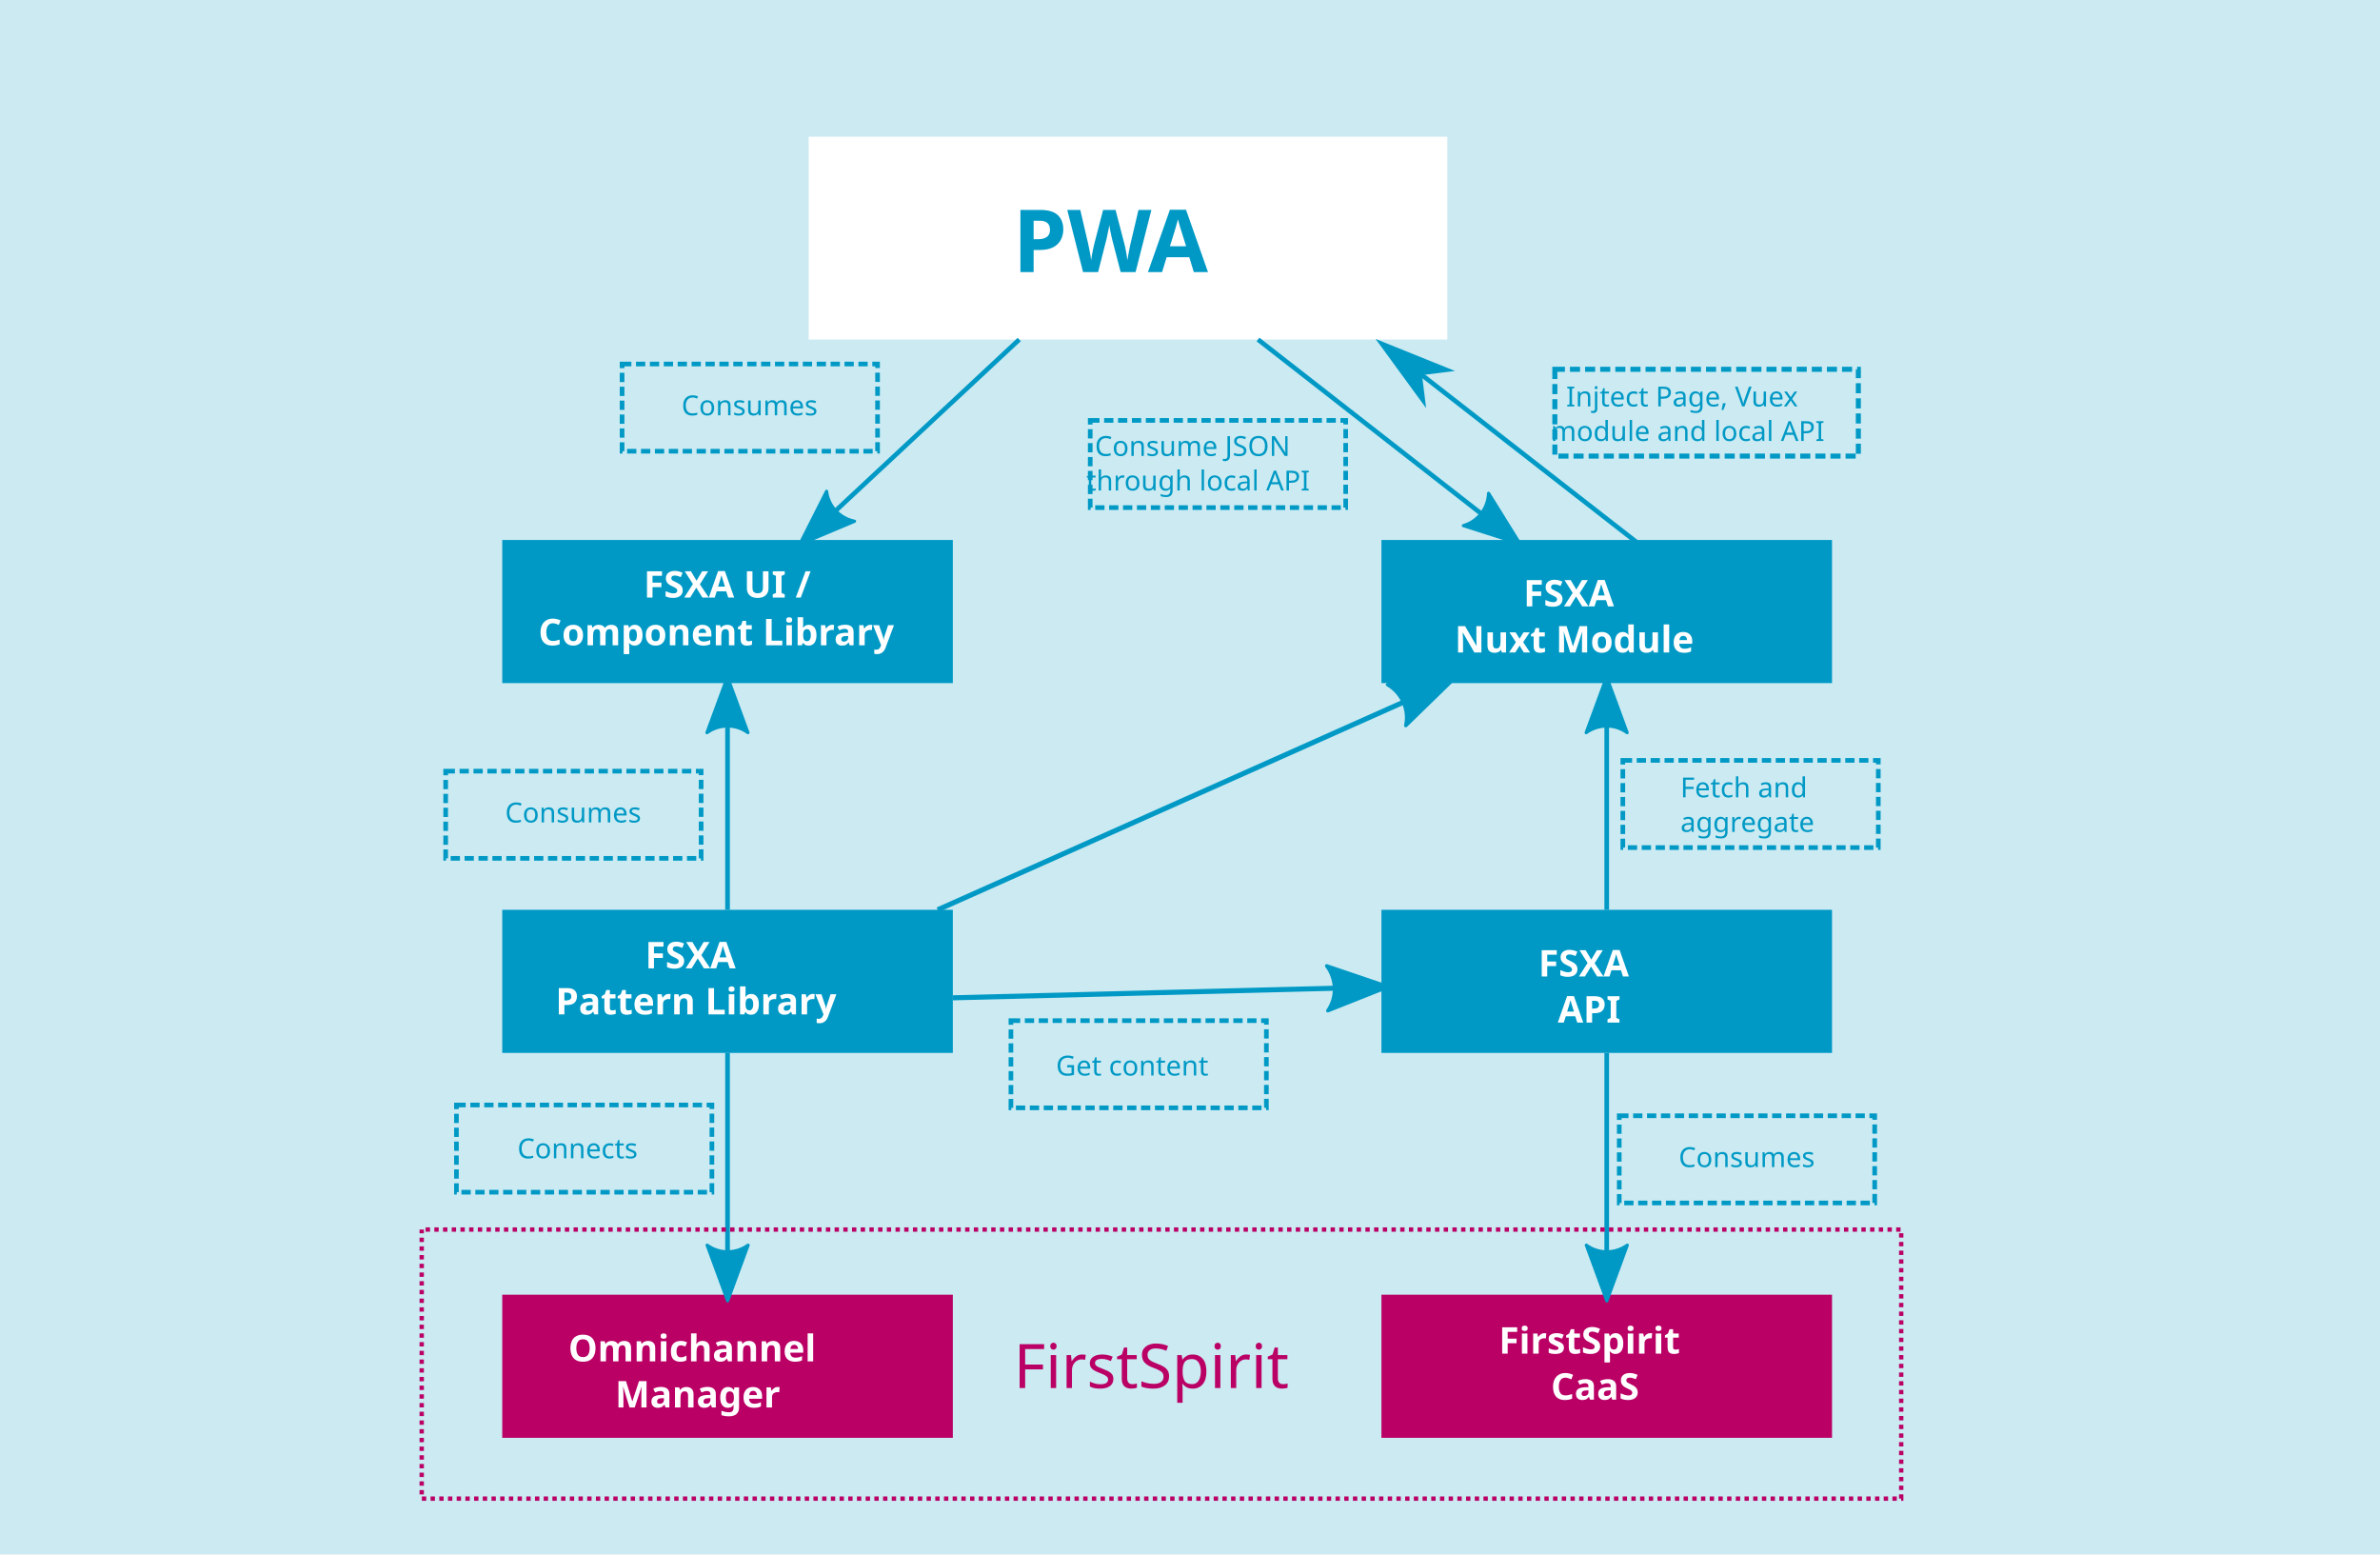
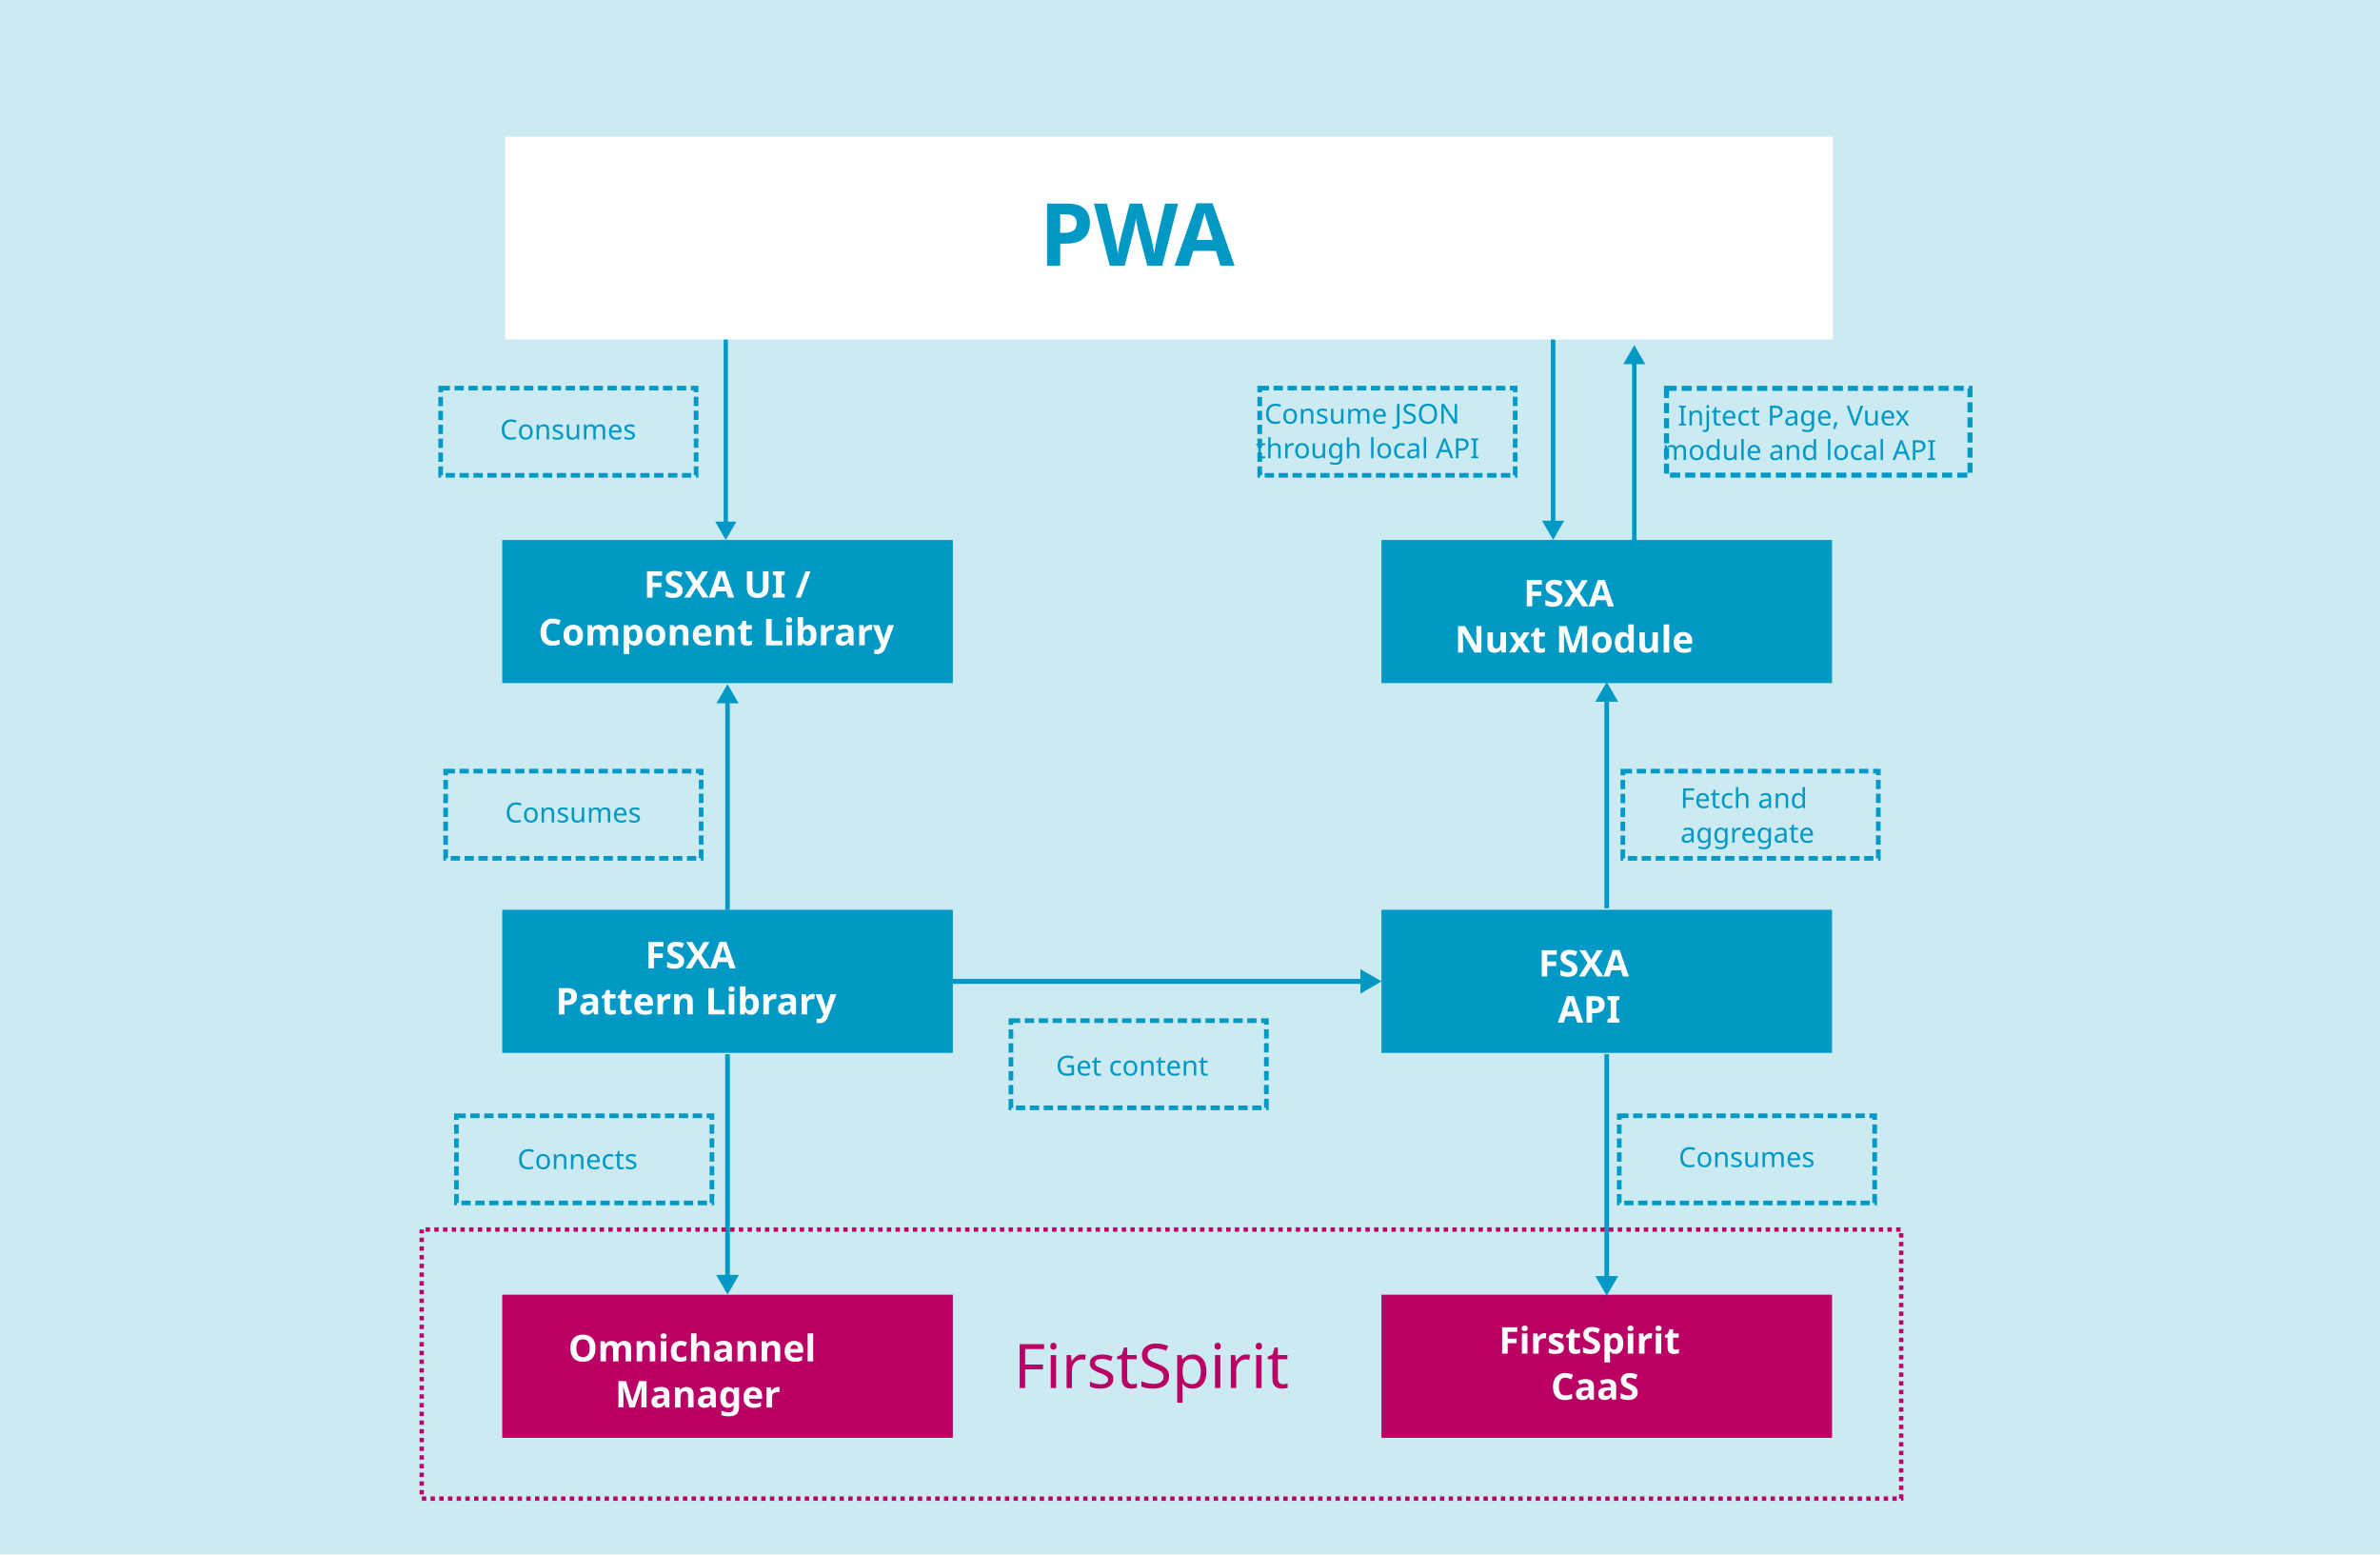
<svg xmlns="http://www.w3.org/2000/svg" width="547.03mm" height="357.111mm" viewBox="0 0 547.03 357.111" version="1.1" id="svg8">
  <defs id="defs2">
+     <marker style="overflow:visible" id="marker5808" refX="0.0" refY="0.0" orient="auto">
+       <path transform="scale(0.4)" style="fill-rule:evenodd;stroke:#0099c5;stroke-width:1pt;stroke-opacity:1;fill:#0099c5;fill-opacity:1" d="M 5.77,0.0 L -2.88,5.0 L -2.88,-5.0 L 5.77,0.0 z " id="path5806" />
+     </marker>
+     <marker orient="auto" refY="0.0" refX="0.0" id="marker5624" style="overflow:visible">
+       <path id="path5622" d="M 5.77,0.0 L -2.88,5.0 L -2.88,-5.0 L 5.77,0.0 z " style="fill-rule:evenodd;stroke:#0099c5;stroke-width:1pt;stroke-opacity:1;fill:#0099c5;fill-opacity:1" transform="scale(0.4)" />
+     </marker>
+     <marker orient="auto" refY="0.0" refX="0.0" id="marker5452" style="overflow:visible">
+       <path id="path5450" d="M 5.77,0.0 L -2.88,5.0 L -2.88,-5.0 L 5.77,0.0 z " style="fill-rule:evenodd;stroke:#0099c5;stroke-width:1pt;stroke-opacity:1;fill:#0099c5;fill-opacity:1" transform="scale(0.4)" />
+     </marker>
+     <marker orient="auto" refY="0.0" refX="0.0" id="marker5232" style="overflow:visible">
+       <path id="path5230" d="M 5.77,0.0 L -2.88,5.0 L -2.88,-5.0 L 5.77,0.0 z " style="fill-rule:evenodd;stroke:#0099c5;stroke-width:1pt;stroke-opacity:1;fill:#0099c5;fill-opacity:1" transform="scale(0.4)" />
+     </marker>
+     <marker orient="auto" refY="0.0" refX="0.0" id="marker5134" style="overflow:visible">
+       <path id="path5132" d="M 5.77,0.0 L -2.88,5.0 L -2.88,-5.0 L 5.77,0.0 z " style="fill-rule:evenodd;stroke:#0099c5;stroke-width:1pt;stroke-opacity:1;fill:#0099c5;fill-opacity:1" transform="scale(0.4)" />
+     </marker>
+     <marker style="overflow:visible" id="marker4874" refX="0.0" refY="0.0" orient="auto">
+       <path transform="scale(0.4)" style="fill-rule:evenodd;stroke:#0099c5;stroke-width:1pt;stroke-opacity:1;fill:#0099c5;fill-opacity:1" d="M 5.77,0.0 L -2.88,5.0 L -2.88,-5.0 L 5.77,0.0 z " id="path4872" />
+     </marker>
+     <marker style="overflow:visible" id="marker4782" refX="0.0" refY="0.0" orient="auto">
+       <path transform="scale(0.4)" style="fill-rule:evenodd;stroke:#0099c5;stroke-width:1pt;stroke-opacity:1;fill:#0099c5;fill-opacity:1" d="M 5.77,0.0 L -2.88,5.0 L -2.88,-5.0 L 5.77,0.0 z " id="path4780" />
+     </marker>
+     <marker orient="auto" refY="0.0" refX="0.0" id="marker2643" style="overflow:visible">
+       <path id="path2641" d="M 5.77,0.0 L -2.88,5.0 L -2.88,-5.0 L 5.77,0.0 z " style="fill-rule:evenodd;stroke:#0099c5;stroke-width:1pt;stroke-opacity:1;fill:#0099c5;fill-opacity:1" transform="scale(0.8)" />
+     </marker>
+     <marker style="overflow:visible" id="marker2429" refX="0.0" refY="0.0" orient="auto">
+       <path transform="scale(0.8)" style="fill-rule:evenodd;stroke:#0099c5;stroke-width:1pt;stroke-opacity:1;fill:#0099c5;fill-opacity:1" d="M 5.77,0.0 L -2.88,5.0 L -2.88,-5.0 L 5.77,0.0 z " id="path2427" />
+     </marker>
+     <marker style="overflow:visible" id="marker2327" refX="0.0" refY="0.0" orient="auto">
+       <path transform="scale(0.8)" style="fill-rule:evenodd;stroke:#0099c5;stroke-width:1pt;stroke-opacity:1;fill:#0099c5;fill-opacity:1" d="M 5.77,0.0 L -2.88,5.0 L -2.88,-5.0 L 5.77,0.0 z " id="path2325" />
+     </marker>
+     <marker orient="auto" refY="0.0" refX="0.0" id="TriangleOutM" style="overflow:visible">
+       <path id="path1374" d="M 5.77,0.0 L -2.88,5.0 L -2.88,-5.0 L 5.77,0.0 z " style="fill-rule:evenodd;stroke:#0099c5;stroke-width:1pt;stroke-opacity:1;fill:#0099c5;fill-opacity:1" transform="scale(0.4)" />
+     </marker>
+     <marker orient="auto" refY="0.0" refX="0.0" id="Arrow1Send" style="overflow:visible;">
+       <path id="path1244" d="M 0.0,0.0 L 5.0,-5.0 L -12.5,0.0 L 5.0,5.0 L 0.0,0.0 z " style="fill-rule:evenodd;stroke:#0099c5;stroke-width:1pt;stroke-opacity:1;fill:#0099c5;fill-opacity:1" transform="scale(0.2) rotate(180) translate(6,0)" />
+     </marker>
    <marker orient="auto" refY="0" refX="0" id="marker8426" style="overflow:visible">
      <path id="path8424" style="fill:#0099c5;fill-opacity:1;fill-rule:evenodd;stroke:#0099c5;stroke-width:0.625;stroke-linejoin:round;stroke-opacity:1" d="M 8.719,4.034 -2.207,0.016 8.719,-4.002 c -1.745,2.372 -1.735,5.617 -6e-7,8.035 z" transform="matrix(-1.1,0,0,-1.1,-1.1,0)" />
    </marker>
-     <marker style="overflow:visible" id="marker6656" refX="0" refY="0" orient="auto">
-       <path transform="matrix(-1.1,0,0,-1.1,-1.1,0)" d="M 8.719,4.034 -2.207,0.016 8.719,-4.002 c -1.745,2.372 -1.735,5.617 -6e-7,8.035 z" style="fill:#0099c5;fill-opacity:1;fill-rule:evenodd;stroke:#0099c5;stroke-width:0.625;stroke-linejoin:round;stroke-opacity:1" id="path6654" />
-     </marker>
-     <marker orient="auto" refY="0" refX="0" id="marker6488" style="overflow:visible">
-       <path id="path6486" style="fill:#0099c5;fill-opacity:1;fill-rule:evenodd;stroke:#0099c5;stroke-width:0.625;stroke-linejoin:round;stroke-opacity:1" d="M 8.719,4.034 -2.207,0.016 8.719,-4.002 c -1.745,2.372 -1.735,5.617 -6e-7,8.035 z" transform="matrix(-1.1,0,0,-1.1,-1.1,0)" />
-     </marker>
-     <marker style="overflow:visible" id="marker6358" refX="0" refY="0" orient="auto">
-       <path transform="matrix(-1.1,0,0,-1.1,-1.1,0)" d="M 8.719,4.034 -2.207,0.016 8.719,-4.002 c -1.745,2.372 -1.735,5.617 -6e-7,8.035 z" style="fill:#0099c5;fill-opacity:1;fill-rule:evenodd;stroke:#0099c5;stroke-width:0.625;stroke-linejoin:round;stroke-opacity:1" id="path6356" />
-     </marker>
-     <marker orient="auto" refY="0" refX="0" id="marker6280" style="overflow:visible">
-       <path id="path6278" style="fill:#0099c5;fill-opacity:1;fill-rule:evenodd;stroke:#0099c5;stroke-width:0.625;stroke-linejoin:round;stroke-opacity:1" d="M 8.719,4.034 -2.207,0.016 8.719,-4.002 c -1.745,2.372 -1.735,5.617 -6e-7,8.035 z" transform="matrix(-1.1,0,0,-1.1,-1.1,0)" />
-     </marker>
    <marker style="overflow:visible" id="marker6208" refX="0" refY="0" orient="auto">
      <path transform="matrix(-1.1,0,0,-1.1,-1.1,0)" d="M 8.719,4.034 -2.207,0.016 8.719,-4.002 c -1.745,2.372 -1.735,5.617 -6e-7,8.035 z" style="fill:#0099c5;fill-opacity:1;fill-rule:evenodd;stroke:#0099c5;stroke-width:0.625;stroke-linejoin:round;stroke-opacity:1" id="path6206" />
-     </marker>
-     <marker style="overflow:visible" id="marker5626" refX="0" refY="0" orient="auto">
-       <path transform="matrix(-1.1,0,0,-1.1,-1.1,0)" d="M 8.719,4.034 -2.207,0.016 8.719,-4.002 c -1.745,2.372 -1.735,5.617 -6e-7,8.035 z" style="fill:#0099c5;fill-opacity:1;fill-rule:evenodd;stroke:#0099c5;stroke-width:0.625;stroke-linejoin:round;stroke-opacity:1" id="path5624" />
    </marker>
    <marker orient="auto" refY="0" refX="0" id="marker5542" style="overflow:visible">
      <path id="path5540" style="fill:#0099c5;fill-opacity:1;fill-rule:evenodd;stroke:#0099c5;stroke-width:0.625;stroke-linejoin:round;stroke-opacity:1" d="M 8.719,4.034 -2.207,0.016 8.719,-4.002 c -1.745,2.372 -1.735,5.617 -6e-7,8.035 z" transform="matrix(-1.1,0,0,-1.1,-1.1,0)" />
    </marker>
    <marker style="overflow:visible" id="marker5362" refX="0" refY="0" orient="auto">
      <path transform="matrix(-1.1,0,0,-1.1,-1.1,0)" d="M 8.719,4.034 -2.207,0.016 8.719,-4.002 c -1.745,2.372 -1.735,5.617 -6e-7,8.035 z" style="fill:#000000;fill-opacity:1;fill-rule:evenodd;stroke:#000000;stroke-width:0.625;stroke-linejoin:round;stroke-opacity:1" id="path5360" />
-     </marker>
-     <marker orient="auto" refY="0" refX="0" id="Arrow2Lend" style="overflow:visible">
-       <path id="path4917" style="fill:#0099c5;fill-opacity:1;fill-rule:evenodd;stroke:#0099c5;stroke-width:0.625;stroke-linejoin:round;stroke-opacity:1" d="M 8.719,4.034 -2.207,0.016 8.719,-4.002 c -1.745,2.372 -1.735,5.617 -6e-7,8.035 z" transform="matrix(-1.1,0,0,-1.1,-1.1,0)" />
    </marker>
    <marker orient="auto" refY="0" refX="0" id="Arrow1Lend" style="overflow:visible">
      <path id="path4899" d="M 0,0 5,-5 -12.5,0 5,5 Z" style="fill:#000000;fill-opacity:1;fill-rule:evenodd;stroke:#000000;stroke-width:1pt;stroke-opacity:1" transform="matrix(-0.8,0,0,-0.8,-10,0)" />
    </marker>
    <marker orient="auto" refY="0" refX="0" id="Arrow1Lstart" style="overflow:visible">
      <path id="path4896" d="M 0,0 5,-5 -12.5,0 5,5 Z" style="fill:#0099c5;fill-opacity:1;fill-rule:evenodd;stroke:#0099c5;stroke-width:1pt;stroke-opacity:1" transform="matrix(0.8,0,0,0.8,10,0)" />
    </marker>
    <marker orient="auto" refY="0" refX="0" id="marker5542-9" style="overflow:visible">
      <path id="path5540-2" style="fill:#0099c5;fill-opacity:1;fill-rule:evenodd;stroke:#0099c5;stroke-width:0.625;stroke-linejoin:round;stroke-opacity:1" d="M 8.719,4.034 -2.207,0.016 8.719,-4.002 c -1.745,2.372 -1.735,5.617 -6e-7,8.035 z" transform="matrix(-1.1,0,0,-1.1,-1.1,0)" />
    </marker>
    <marker style="overflow:visible" id="marker6656-1" refX="0" refY="0" orient="auto">
      <path transform="matrix(-1.1,0,0,-1.1,-1.1,0)" d="M 8.719,4.034 -2.207,0.016 8.719,-4.002 c -1.745,2.372 -1.735,5.617 -6e-7,8.035 z" style="fill:#0099c5;fill-opacity:1;fill-rule:evenodd;stroke:#0099c5;stroke-width:0.625;stroke-linejoin:round;stroke-opacity:1" id="path6654-9" />
    </marker>
  </defs>
  <g id="layer1" transform="translate(240.4712,144.175)">
    <rect style="fill:#cbeaf2;fill-opacity:1;stroke-width:0.9" id="rect4754" width="547.03" height="357.111" x="-240.471" y="-144.175" />
    <text xml:space="preserve" style="font-style:normal;font-weight:normal;font-size:4.939px;line-height:1.25;font-family:sans-serif;letter-spacing:0px;word-spacing:0px;fill:#000000;fill-opacity:1;stroke:none;stroke-width:0.265" x="56.318" y="35.062" id="text4579">
      <tspan id="tspan4577" x="56.318" y="39.432" style="fill:#ffffff;fill-opacity:1;stroke-width:0.265" />
      <tspan x="56.318" y="45.606" style="fill:#ffffff;fill-opacity:1;stroke-width:0.265" id="tspan4581" />
    </text>
    <g id="g4656" transform="translate(-171.5235,36.62757)">
      <rect y="28.259" x="46.491" height="32.884" width="103.565" id="rect4551" style="fill:#0099c5;fill-opacity:1;stroke-width:0.265" />
      <text id="text4585" y="41.71" x="95.511" style="font-style:normal;font-weight:normal;font-size:4.939px;line-height:1.25;font-family:sans-serif;letter-spacing:0px;word-spacing:0px;fill:#000000;fill-opacity:1;stroke:none;stroke-width:0.265" xml:space="preserve">
        <tspan style="font-style:normal;font-variant:normal;font-weight:bold;font-stretch:normal;font-size:8.467px;font-family:sans-serif;-inkscape-font-specification:'sans-serif Bold';text-align:center;text-anchor:middle;fill:#ffffff;fill-opacity:1;stroke-width:0.265" y="41.71" x="95.511" id="tspan4583">FSXA</tspan>
        <tspan style="font-style:normal;font-variant:normal;font-weight:bold;font-stretch:normal;font-size:8.467px;font-family:sans-serif;-inkscape-font-specification:'sans-serif Bold';text-align:center;text-anchor:middle;fill:#ffffff;fill-opacity:1;stroke-width:0.265" y="52.293" x="95.511" id="tspan4848">Pattern Library</tspan>
      </text>
    </g>
    <g id="g7860" transform="translate(1.2326563e-5,-1.32707)">
      <g transform="translate(-227.8419,-103.1509)" id="g4663">
        <rect style="fill:#0099c5;fill-opacity:1;stroke-width:0.265" id="rect4551-7" width="103.565" height="32.884" x="102.81" y="84.388" />
        <text xml:space="preserve" style="font-style:normal;font-weight:normal;font-size:4.939px;line-height:1.25;font-family:sans-serif;letter-spacing:0px;word-spacing:0px;fill:#000000;fill-opacity:1;stroke:none;stroke-width:0.265" x="111.125" y="108.579" id="text4585-5">
          <tspan id="tspan4583-3" x="111.125" y="108.579" style="font-style:normal;font-variant:normal;font-weight:bold;font-stretch:normal;font-size:8.467px;font-family:sans-serif;-inkscape-font-specification:'sans-serif Bold';fill:#ffffff;fill-opacity:1;stroke-width:0.265">Component Library</tspan>
        </text>
        <text xml:space="preserve" style="font-style:normal;font-weight:normal;font-size:4.939px;line-height:1.25;font-family:sans-serif;letter-spacing:0px;word-spacing:0px;fill:#000000;fill-opacity:1;stroke:none;stroke-width:0.265" x="135.315" y="97.618" id="text4589-5">
          <tspan id="tspan4587-6" x="135.315" y="97.618" style="font-style:normal;font-variant:normal;font-weight:bold;font-stretch:normal;font-size:8.467px;font-family:sans-serif;-inkscape-font-specification:'sans-serif Bold';fill:#ffffff;fill-opacity:1;stroke-width:0.265">FSXA UI /</tspan>
        </text>
      </g>
    </g>
    <g id="g7871">
      <rect y="64.886" x="77.044" height="32.884" width="103.565" id="rect4551-9" style="fill:#0099c5;fill-opacity:1;stroke-width:0.265" />
      <text id="text4585-1" y="80.209" x="129.303" style="font-style:normal;font-weight:normal;font-size:4.939px;line-height:1.25;font-family:sans-serif;letter-spacing:0px;word-spacing:0px;fill:#000000;fill-opacity:1;stroke:none;stroke-width:0.265" xml:space="preserve">
        <tspan style="font-style:normal;font-variant:normal;font-weight:bold;font-stretch:normal;font-size:8.467px;font-family:sans-serif;-inkscape-font-specification:'sans-serif Bold';text-align:center;text-anchor:middle;fill:#ffffff;fill-opacity:1;stroke-width:0.265" y="80.209" x="129.303" id="tspan4583-2">FSXA</tspan>
        <tspan id="tspan7865" style="font-style:normal;font-variant:normal;font-weight:bold;font-stretch:normal;font-size:8.467px;font-family:sans-serif;-inkscape-font-specification:'sans-serif Bold';text-align:center;text-anchor:middle;fill:#ffffff;fill-opacity:1;stroke-width:0.265" y="90.793" x="129.303">API</tspan>
      </text>
    </g>
    <g id="g7615" transform="translate(-1.863992,-117.4315)">
      <g transform="translate(8.387965,6.057975)" id="g4861">
        <rect style="fill:#0099c5;fill-opacity:1;stroke-width:0.265" id="rect4551-9-7" width="103.565" height="32.884" x="70.52" y="91.284" />
        <text xml:space="preserve" style="font-style:normal;font-weight:normal;font-size:4.939px;line-height:1.25;font-family:sans-serif;letter-spacing:0px;word-spacing:0px;fill:#000000;fill-opacity:1;stroke:none;stroke-width:0.265" x="120.623" y="106.543" id="text4585-1-0">
          <tspan id="tspan4583-2-9" x="120.623" y="106.543" style="font-style:normal;font-variant:normal;font-weight:bold;font-stretch:normal;font-size:8.467px;font-family:sans-serif;-inkscape-font-specification:'sans-serif Bold';text-align:center;text-anchor:middle;fill:#ffffff;fill-opacity:1;stroke-width:0.265">FSXA</tspan>
          <tspan id="tspan7608" x="120.623" y="117.126" style="font-style:normal;font-variant:normal;font-weight:bold;font-stretch:normal;font-size:8.467px;font-family:sans-serif;-inkscape-font-specification:'sans-serif Bold';text-align:center;text-anchor:middle;fill:#ffffff;fill-opacity:1;stroke-width:0.265">Nuxt Module</tspan>
        </text>
      </g>
    </g>
-     <g id="g4856" transform="matrix(1.417392,0,0,1.417392,99.86175,-229.3399)" style="stroke:#ba0065;stroke-opacity:1">
-       <g id="g9190" style="stroke:none">
-         <rect style="fill:#ffffff;fill-opacity:1;stroke:none;stroke-width:0.265;stroke-opacity:1" id="rect4551-9-7-6" width="103.565" height="32.884" x="-108.978" y="82.244" />
-         <text xml:space="preserve" style="font-style:normal;font-weight:normal;font-size:4.939px;line-height:1.25;font-family:sans-serif;letter-spacing:0px;word-spacing:0px;fill:#0099c5;fill-opacity:1;stroke:none;stroke-width:0.265;stroke-opacity:1" x="-75.906" y="104.194" id="text4585-1-0-0">
-           <tspan id="tspan4583-2-9-6" x="-75.906" y="104.194" style="font-style:normal;font-variant:normal;font-weight:bold;font-stretch:normal;font-size:14.111px;font-family:sans-serif;-inkscape-font-specification:'sans-serif Bold';fill:#0099c5;fill-opacity:1;stroke:none;stroke-width:0.265;stroke-opacity:1">PWA</tspan>
-         </text>
-       </g>
-     </g>
+     <path style="fill:none;fill-rule:evenodd;stroke:#0099c5;stroke-width:0.988;stroke-linecap:butt;stroke-linejoin:miter;stroke-miterlimit:4;stroke-dasharray:none;stroke-opacity:1;marker-end:url(#marker4874)" d="m -73.652,-67.752 v 44.838" id="path5616-7" />
+     <path style="fill:none;fill-rule:evenodd;stroke:#0099c5;stroke-width:1.031;stroke-linecap:butt;stroke-linejoin:miter;stroke-miterlimit:4;stroke-dasharray:none;stroke-opacity:1;marker-end:url(#marker4782)" d="m 116.499,-71.835 v 48.787" id="path5616-9" />
+     <rect style="fill:#ffffff;fill-opacity:1;stroke:none;stroke-width:0.541;stroke-opacity:1" id="rect4551-9-7-6" width="305.226" height="46.609" x="-124.377" y="-112.768" />
+     <text xml:space="preserve" style="font-style:normal;font-weight:normal;font-size:7px;line-height:1.25;font-family:sans-serif;letter-spacing:0px;word-spacing:0px;fill:#0099c5;fill-opacity:1;stroke:none;stroke-width:0.375;stroke-opacity:1" x="-1.602" y="-83.115" id="text4585-1-0-0">
+       <tspan id="tspan4583-2-9-6" x="-1.602" y="-83.115" style="font-style:normal;font-variant:normal;font-weight:bold;font-stretch:normal;font-size:20.001px;font-family:sans-serif;-inkscape-font-specification:'sans-serif Bold';fill:#0099c5;fill-opacity:1;stroke:none;stroke-width:0.375;stroke-opacity:1">PWA</tspan>
+     </text>
    <g id="g4867" transform="translate(-8.035877,218.6236)">
      <rect y="-65.289" x="-116.997" height="32.884" width="103.565" id="rect4551-9-7-2" style="fill:#ba0065;fill-opacity:1;stroke-width:0.265" />
      <text id="text4585-1-0-8" y="-49.967" x="-67.566" style="font-style:normal;font-weight:normal;font-size:4.939px;line-height:1.25;font-family:sans-serif;letter-spacing:0px;word-spacing:0px;fill:#000000;fill-opacity:1;stroke:none;stroke-width:0.265" xml:space="preserve">
        <tspan style="font-style:normal;font-variant:normal;font-weight:bold;font-stretch:normal;font-size:8.467px;font-family:sans-serif;-inkscape-font-specification:'sans-serif Bold';text-align:center;text-anchor:middle;fill:#ffffff;fill-opacity:1;stroke-width:0.265" y="-49.967" x="-67.566" id="tspan4583-2-9-7">Omnichannel</tspan>
        <tspan id="tspan4846" style="font-style:normal;font-variant:normal;font-weight:bold;font-stretch:normal;font-size:8.467px;font-family:sans-serif;-inkscape-font-specification:'sans-serif Bold';text-align:center;text-anchor:middle;fill:#ffffff;fill-opacity:1;stroke-width:0.265" y="-39.383" x="-67.566">Manager</tspan>
      </text>
    </g>
    <g id="g4872" transform="translate(1.071847,212.7437)">
      <rect y="-59.409" x="75.972" height="32.884" width="103.565" id="rect4551-9-7-2-9" style="fill:#ba0065;fill-opacity:1;stroke-width:0.265" />
      <text id="text4585-1-0-8-2" y="-45.872" x="129.569" style="font-style:normal;font-weight:normal;font-size:4.939px;line-height:1.25;font-family:sans-serif;text-align:center;letter-spacing:0px;word-spacing:0px;text-anchor:middle;fill:#000000;fill-opacity:1;stroke:none;stroke-width:0.265" xml:space="preserve">
        <tspan style="font-style:normal;font-variant:normal;font-weight:bold;font-stretch:normal;font-size:8.467px;font-family:sans-serif;-inkscape-font-specification:'sans-serif Bold';text-align:center;text-anchor:middle;fill:#ffffff;fill-opacity:1;stroke-width:0.265" y="-45.872" x="129.569" id="tspan4583-2-9-7-0">FirstSpirit</tspan>
        <tspan style="font-style:normal;font-variant:normal;font-weight:bold;font-stretch:normal;font-size:8.467px;font-family:sans-serif;-inkscape-font-specification:'sans-serif Bold';text-align:center;text-anchor:middle;fill:#ffffff;fill-opacity:1;stroke-width:0.265" y="-35.289" x="129.569" id="tspan5761">CaaS</tspan>
      </text>
    </g>
-     <path style="fill:none;fill-rule:evenodd;stroke:#0099c5;stroke-width:1.165;stroke-linecap:butt;stroke-linejoin:miter;stroke-miterlimit:4;stroke-dasharray:none;stroke-opacity:1;marker-end:url(#marker6488)" d="M -24.95,64.886 91.934,12.794" id="path4882" />
-     <path style="fill:#0099c5;fill-opacity:1;fill-rule:evenodd;stroke:#0099c5;stroke-width:1.065;stroke-linecap:butt;stroke-linejoin:miter;stroke-miterlimit:4;stroke-dasharray:none;stroke-opacity:1;marker-end:url(#Arrow2Lend)" d="m -6.203,-66.158 -49.412,46.069" id="path4886" />
-     <path style="fill:none;fill-rule:evenodd;stroke:#0099c5;stroke-width:1.065;stroke-linecap:butt;stroke-linejoin:miter;stroke-miterlimit:4;stroke-dasharray:none;stroke-opacity:1;marker-end:url(#marker5542)" d="m -73.25,97.77 0,55.564" id="path5264" />
-     <path style="fill:none;fill-rule:evenodd;stroke:#0099c5;stroke-width:1.065;stroke-linecap:butt;stroke-linejoin:miter;stroke-miterlimit:4;stroke-dasharray:none;stroke-opacity:1;marker-end:url(#marker5626)" d="m -73.25,64.886 0,-52.092" id="path5616" />
-     <g id="g5733" transform="translate(-10.80996,-50.90169)">
+     <path style="fill:none;fill-rule:evenodd;stroke:#0099c5;stroke-width:1.066;stroke-linecap:butt;stroke-linejoin:miter;stroke-miterlimit:4;stroke-dasharray:none;stroke-opacity:1;marker-end:url(#marker5232)" d="M -73.25,98.087 V 150.286" id="path5264" />
+     <path style="fill:none;fill-rule:evenodd;stroke:#0099c5;stroke-width:1.032;stroke-linecap:butt;stroke-linejoin:miter;stroke-miterlimit:4;stroke-dasharray:none;stroke-opacity:1;marker-end:url(#marker5134)" d="M -73.25,64.886 V 15.958" id="path5616" />
+     <g id="g5733" transform="translate(-52.51478,-45.36147)">
      <rect y="-9.627" x="-86.676" height="20.038" width="58.716" id="rect5724" style="fill:none;fill-opacity:1;stroke:#0099c5;stroke-width:1.065;stroke-miterlimit:4;stroke-dasharray:2.13, 1.065;stroke-dashoffset:0;stroke-opacity:1" />
      <text id="text5728" y="2.16" x="-73.025" style="font-style:normal;font-weight:normal;font-size:4.939px;line-height:1.25;font-family:sans-serif;letter-spacing:0px;word-spacing:0px;fill:#000000;fill-opacity:1;stroke:none;stroke-width:0.265" xml:space="preserve">
        <tspan style="font-size:6.35px;fill:#0099c5;fill-opacity:1;stroke-width:0.265" y="2.16" x="-73.025" id="tspan5726">Consumes</tspan>
      </text>
    </g>
-     <path style="fill:none;fill-rule:evenodd;stroke:#0099c5;stroke-width:1.065;stroke-linecap:butt;stroke-linejoin:miter;stroke-miterlimit:4;stroke-dasharray:none;stroke-opacity:1;marker-end:url(#marker6208)" d="M 128.827,97.77 V 153.335" id="path6198" />
-     <path style="fill:none;fill-rule:evenodd;stroke:#0099c5;stroke-width:1.165;stroke-linecap:butt;stroke-linejoin:miter;stroke-miterlimit:4;stroke-dasharray:none;stroke-opacity:1;marker-end:url(#marker6280)" d="M -21.467,85.109 77.044,82.631" id="path6270" />
-     <path style="fill:none;fill-rule:evenodd;stroke:#0099c5;stroke-width:1.065;stroke-linecap:butt;stroke-linejoin:miter;stroke-miterlimit:4;stroke-dasharray:none;stroke-opacity:1;marker-end:url(#marker6358)" d="m 128.827,64.886 0,-52.092" id="path6348" />
-     <path style="fill:none;fill-rule:evenodd;stroke:#0099c5;stroke-width:1.065;stroke-linecap:butt;stroke-linejoin:miter;stroke-miterlimit:4;stroke-dasharray:none;stroke-opacity:1;marker-end:url(#marker6656)" d="m 48.675,-66.158 59.07,46.069" id="path6646" />
-     <g id="g6817" transform="translate(24.97046,-116.4188)">
+     <path style="fill:none;fill-rule:evenodd;stroke:#0099c5;stroke-width:1.067;stroke-linecap:butt;stroke-linejoin:miter;stroke-miterlimit:4;stroke-dasharray:none;stroke-opacity:1;marker-end:url(#marker5624)" d="M 128.827,98.07 V 150.563" id="path6198" />
+     <path style="fill:none;fill-rule:evenodd;stroke:#0099c5;stroke-width:1.146;stroke-linecap:butt;stroke-linejoin:miter;stroke-miterlimit:4;stroke-dasharray:none;stroke-opacity:1;marker-end:url(#marker5452)" d="M -21.467,81.328 H 73.834" id="path6270" />
+     <path style="fill:none;fill-rule:evenodd;stroke:#0099c5;stroke-width:1.069;stroke-linecap:butt;stroke-linejoin:miter;stroke-miterlimit:4;stroke-dasharray:none;stroke-opacity:1;marker-end:url(#marker5808)" d="M 128.827,64.549 V 15.558" id="path6348" />
+     <g id="g6817" transform="translate(63.9297,-123.8334)">
      <rect y="68.845" x="-14.859" height="20.038" width="58.716" id="rect5724-2" style="fill:none;fill-opacity:1;stroke:#0099c5;stroke-width:1.065;stroke-miterlimit:4;stroke-dasharray:2.13, 1.065;stroke-dashoffset:0;stroke-opacity:1" />
      <text id="text5728-9" y="77.007" x="14.435" style="font-style:normal;font-weight:normal;font-size:4.939px;line-height:1.25;font-family:sans-serif;text-align:center;letter-spacing:0px;word-spacing:0px;text-anchor:middle;fill:#000000;fill-opacity:1;stroke:none;stroke-width:0.265" xml:space="preserve">
        <tspan style="font-size:6.35px;text-align:center;text-anchor:middle;fill:#0099c5;fill-opacity:1;stroke-width:0.265" y="77.007" x="14.435" id="tspan5726-3">Consume JSON</tspan>
        <tspan id="tspan6811" style="font-size:6.35px;text-align:center;text-anchor:middle;fill:#0099c5;fill-opacity:1;stroke-width:0.265" y="84.945" x="14.435">through local API</tspan>
      </text>
    </g>
    <text xml:space="preserve" style="font-style:normal;font-weight:normal;font-size:4.939px;line-height:1.25;font-family:sans-serif;letter-spacing:0px;word-spacing:0px;fill:#000000;fill-opacity:1;stroke:none;stroke-width:0.265" x="-7.487" y="174.771" id="text6833">
      <tspan id="tspan6831" x="-7.487" y="174.771" style="font-size:14.111px;fill:#ba0065;fill-opacity:1;stroke-width:0.265">FirstSpirit</tspan>
    </text>
    <rect style="fill:none;fill-opacity:1;stroke:#ba0065;stroke-width:1;stroke-miterlimit:4;stroke-dasharray:1, 1;stroke-dashoffset:1.1;stroke-opacity:1" id="rect8408" width="340.055" height="61.828" x="-143.543" y="138.36" />
-     <path style="fill:none;stroke:#0099c5;stroke-width:1.065;stroke-linecap:butt;stroke-linejoin:miter;stroke-miterlimit:4;stroke-dasharray:none;stroke-opacity:1;marker-start:url(#Arrow1Lstart)" d="M 77.335,-65.017 C 149.925,-8.512 149.925,-8.512 149.925,-8.512" id="path8410" />
    <g transform="translate(218.3787,121.8407)" id="g5733-2-7">
      <rect y="-9.627" x="-86.676" height="20.038" width="58.716" id="rect5724-3-8" style="fill:none;fill-opacity:1;stroke:#0099c5;stroke-width:1.065;stroke-miterlimit:4;stroke-dasharray:2.13, 1.065;stroke-dashoffset:0;stroke-opacity:1" />
      <text id="text5728-7-4" y="2.16" x="-73.025" style="font-style:normal;font-weight:normal;font-size:4.939px;line-height:1.25;font-family:sans-serif;letter-spacing:0px;word-spacing:0px;fill:#000000;fill-opacity:1;stroke:none;stroke-width:0.265" xml:space="preserve">
        <tspan style="font-size:6.35px;fill:#0099c5;fill-opacity:1;stroke-width:0.265" y="2.16" x="-73.025" id="tspan5726-5-5">Consumes</tspan>
      </text>
    </g>
-     <g id="g6192-0" transform="translate(-134.6288,139.6369)">
+     <g id="g6192-0" transform="translate(-134.6288,142.1116)">
      <rect y="-29.898" x="-0.932" height="20.038" width="58.716" id="rect5724-9-3" style="fill:none;fill-opacity:1;stroke:#0099c5;stroke-width:1.065;stroke-miterlimit:4;stroke-dasharray:2.13, 1.065;stroke-dashoffset:0;stroke-opacity:1" />
      <text id="text5728-73-6" y="-17.645" x="13.071" style="font-style:normal;font-weight:normal;font-size:4.939px;line-height:1.25;font-family:sans-serif;letter-spacing:0px;word-spacing:0px;fill:#000000;fill-opacity:1;stroke:none;stroke-width:0.265" xml:space="preserve">
        <tspan style="font-size:6.35px;fill:#0099c5;fill-opacity:1;stroke-width:0.265" y="-17.645" x="13.071" id="tspan5726-6-1">Connects</tspan>
      </text>
    </g>
    <g transform="translate(-51.35979,42.6514)" id="g5733-2-1">
      <rect y="-9.627" x="-86.676" height="20.038" width="58.716" id="rect5724-3-5" style="fill:none;fill-opacity:1;stroke:#0099c5;stroke-width:1.065;stroke-miterlimit:4;stroke-dasharray:2.13, 1.065;stroke-dashoffset:0;stroke-opacity:1" />
      <text id="text5728-7-5" y="2.16" x="-73.025" style="font-style:normal;font-weight:normal;font-size:4.939px;line-height:1.25;font-family:sans-serif;letter-spacing:0px;word-spacing:0px;fill:#000000;fill-opacity:1;stroke:none;stroke-width:0.265" xml:space="preserve">
        <tspan style="font-size:6.35px;fill:#0099c5;fill-opacity:1;stroke-width:0.265" y="2.16" x="-73.025" id="tspan5726-5-4">Consumes</tspan>
      </text>
    </g>
    <g id="g9108">
      <rect y="90.354" x="-8.115" height="20.038" width="58.716" id="rect5724-3-56" style="fill:none;fill-opacity:1;stroke:#0099c5;stroke-width:1.065;stroke-miterlimit:4;stroke-dasharray:2.13, 1.065;stroke-dashoffset:0;stroke-opacity:1" />
      <text id="text5728-7-9" y="102.966" x="2.235" style="font-style:normal;font-weight:normal;font-size:4.939px;line-height:1.25;font-family:sans-serif;letter-spacing:0px;word-spacing:0px;fill:#000000;fill-opacity:1;stroke:none;stroke-width:0.265" xml:space="preserve">
        <tspan style="font-size:6.35px;fill:#0099c5;fill-opacity:1;stroke-width:0.265" y="102.966" x="2.235" id="tspan5726-5-3">Get content</tspan>
      </text>
    </g>
-     <g transform="translate(178.1759,-64.75375)" id="g9108-7">
+     <g transform="translate(178.1759,-62.27908)" id="g9108-7">
      <g id="g9140" transform="translate(-37.53243,4.949331)">
        <rect style="fill:none;fill-opacity:1;stroke:#0099c5;stroke-width:1.065;stroke-miterlimit:4;stroke-dasharray:2.13, 1.065;stroke-dashoffset:0;stroke-opacity:1" id="rect5724-3-56-4" width="58.716" height="20.038" x="-8.115" y="90.354" />
        <text xml:space="preserve" style="font-style:normal;font-weight:normal;font-size:4.939px;line-height:1.25;font-family:sans-serif;letter-spacing:0px;word-spacing:0px;fill:#000000;fill-opacity:1;stroke:none;stroke-width:0.265" x="5.122" y="98.841" id="text5728-7-9-5">
          <tspan id="tspan5726-5-3-2" x="5.122" y="98.841" style="font-size:6.35px;fill:#0099c5;fill-opacity:1;stroke-width:0.265">Fetch and</tspan>
          <tspan id="tspan9134" x="5.122" y="106.779" style="font-size:6.35px;fill:#0099c5;fill-opacity:1;stroke-width:0.265">aggregate</tspan>
        </text>
      </g>
    </g>
-     <g id="g9185" transform="translate(2.474665,1.649777)">
+     <g id="g9185" transform="translate(28.13917,6.024409)">
      <rect y="-60.966" x="114.427" height="19.945" width="69.759" id="rect5724-2-4" style="fill:none;fill-opacity:1;stroke:#0099c5;stroke-width:1.158;stroke-miterlimit:4;stroke-dasharray:2.316, 1.158;stroke-dashoffset:0;stroke-opacity:1" />
      <text id="text5728-9-7" y="-52.438" x="149.449" style="font-style:normal;font-weight:normal;font-size:4.939px;line-height:1.25;font-family:sans-serif;text-align:center;letter-spacing:0px;word-spacing:0px;text-anchor:middle;fill:#000000;fill-opacity:1;stroke:none;stroke-width:0.265" xml:space="preserve">
        <tspan id="tspan6811-4" style="font-size:6.35px;text-align:center;text-anchor:middle;fill:#0099c5;fill-opacity:1;stroke-width:0.265" y="-52.438" x="149.449">Injtect Page, Vuex</tspan>
        <tspan id="tspan9175" style="font-size:6.35px;text-align:center;text-anchor:middle;fill:#0099c5;fill-opacity:1;stroke-width:0.265" y="-44.501" x="149.449">module and local API</tspan>
      </text>
    </g>
+     <path style="fill:none;fill-rule:evenodd;stroke:#0099c5;stroke-width:1.027;stroke-linecap:butt;stroke-linejoin:miter;stroke-miterlimit:4;stroke-dasharray:none;stroke-opacity:1;marker-end:url(#TriangleOutM)" d="M 135.164,-13.541 V -61.939" id="path5616-5" />
  </g>
</svg>
